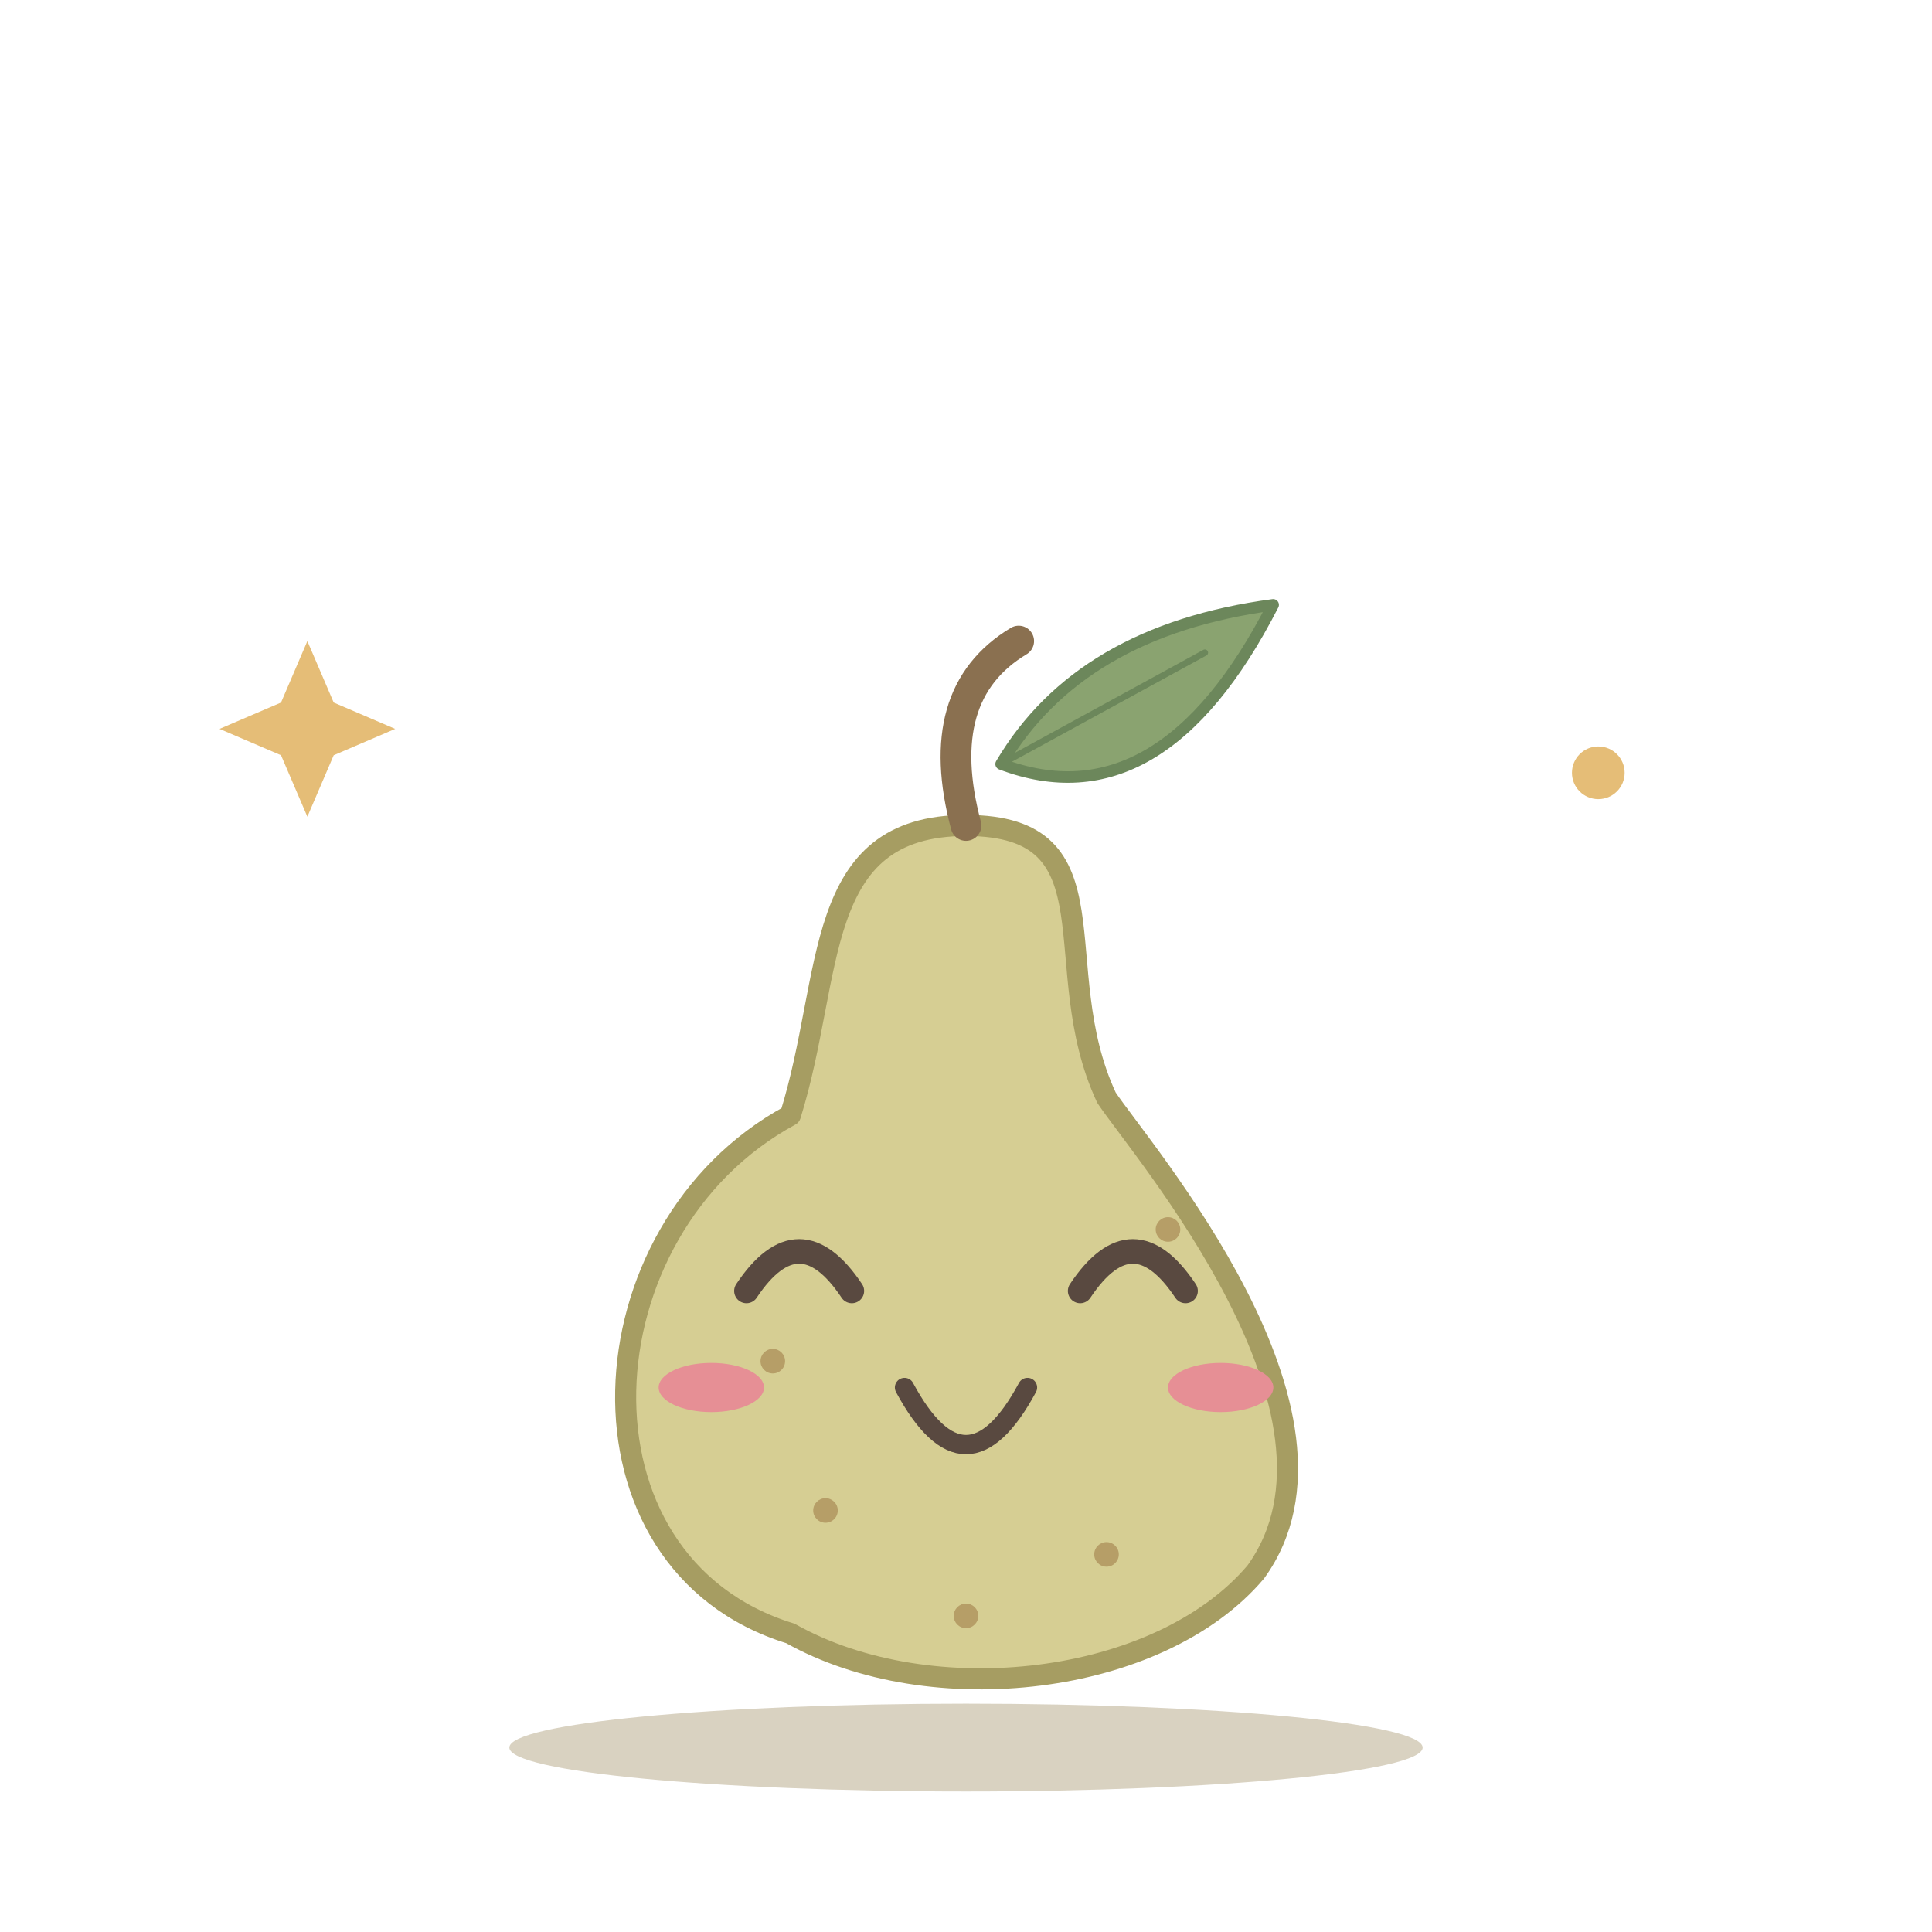
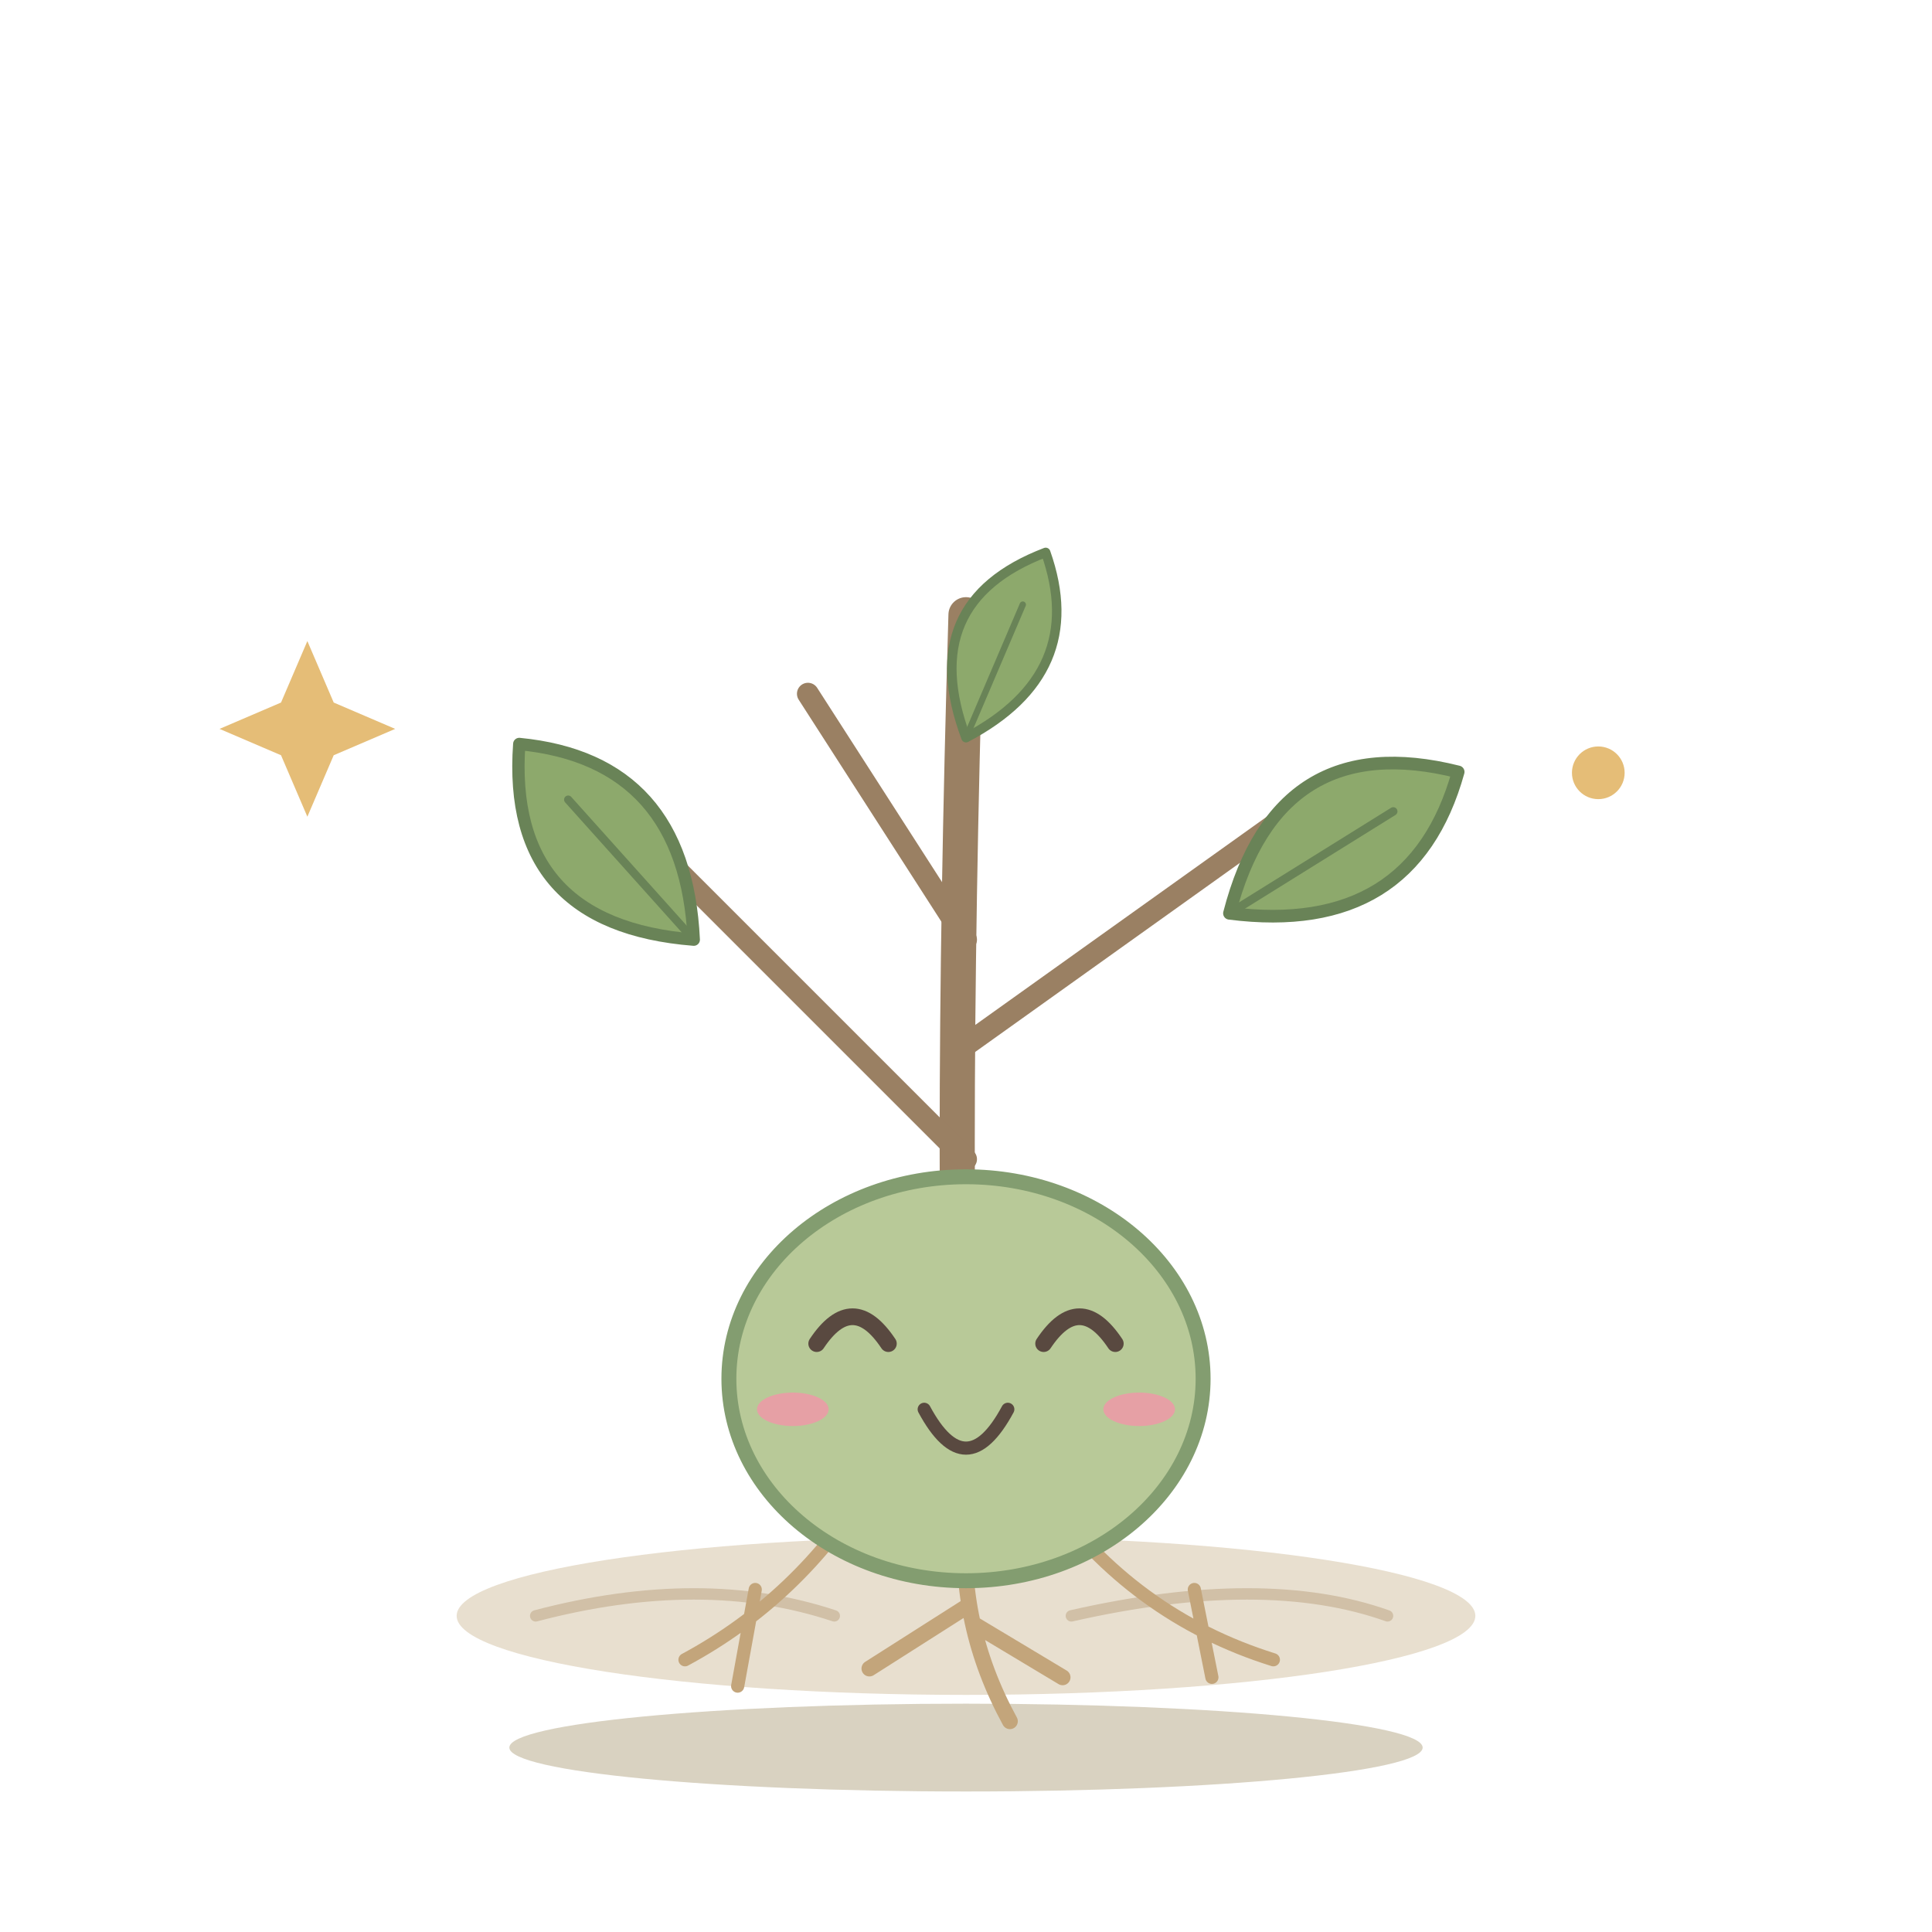
<svg xmlns="http://www.w3.org/2000/svg" width="220" height="220" viewBox="0 0 220 220" role="img" data-character="pear" data-stage="4">
  <ellipse cx="110" cy="199" rx="52" ry="5" fill="#d9d2c1" stroke="none" stroke-width="2" />
-   <path d="M110 94C92.4 94 95 111 90 127C66 140 64 178 90 186C106 195 132 192 143 179C156 161 130 131 126 125C119 110 127.6 94 110 94Z" fill="#d6ce93" stroke="#a69d62" stroke-width="2.4" stroke-linecap="round" stroke-linejoin="round" />
-   <path d="M110 94q-4-15 6-21" fill="none" stroke="#8a7050" stroke-width="3.5" stroke-linecap="round" stroke-linejoin="round" />
-   <g transform="translate(114 87) rotate(55) scale(0.73)">
-     <path d="M0 0Q-10-22 4-49Q22-15 0 0Z" fill="#8aa370" stroke="#6c875b" stroke-width="1.8" stroke-linecap="round" stroke-linejoin="round" />
-     <path d="M0 0 4-36" fill="none" stroke="#6c875b" stroke-width="1" stroke-linecap="round" stroke-linejoin="round" />
+   <ellipse cx="110" cy="184" rx="58" ry="9" fill="#e8dfcf" stroke="none" stroke-width="2" />
+   <path d="M61 184q19-5 34 0m27 0q22-5 36 0" fill="none" stroke="#d1c0a7" stroke-width="1.3" stroke-linecap="round" stroke-linejoin="round" />
+   <g data-part="roots">
+     <path d="M110 173q-1 12 5 23m-5-13-11 7m12-5 10 6" fill="none" stroke="#c3a57b" stroke-width="1.8" stroke-linecap="round" stroke-linejoin="round" />
+     <path d="M99 169q-8 13-21 20m8-8-2 11m35-22q10 14 26 19m-9-8 2 10" fill="none" stroke="#c3a57b" stroke-width="1.5" stroke-linecap="round" stroke-linejoin="round" />
  </g>
-   <ellipse cx="88" cy="155" rx="1.4" ry="1.4" fill="#b69e67" stroke="none" stroke-width="2" />
-   <ellipse cx="94" cy="172" rx="1.4" ry="1.4" fill="#b69e67" stroke="none" stroke-width="2" />
-   <ellipse cx="126" cy="177" rx="1.4" ry="1.4" fill="#b69e67" stroke="none" stroke-width="2" />
-   <ellipse cx="139" cy="159" rx="1.4" ry="1.4" fill="#b69e67" stroke="none" stroke-width="2" />
-   <ellipse cx="110" cy="184" rx="1.4" ry="1.4" fill="#b69e67" stroke="none" stroke-width="2" />
-   <ellipse cx="133" cy="140" rx="1.4" ry="1.4" fill="#b69e67" stroke="none" stroke-width="2" />
-   <g transform="translate(110 147) scale(1)">
-     <path d="M-25 0q6-9 12 0m26 0q6-9 12 0" fill="none" stroke="#594940" stroke-width="2.8" stroke-linecap="round" stroke-linejoin="round" />
+   <path d="M110 177Q108 137 110 70" fill="none" stroke="#9a8063" stroke-width="4" stroke-linecap="round" stroke-linejoin="round" />
+   <path d="M110 132 77 99m33 20 35-25m-35 13-18-28" fill="none" stroke="#9a8063" stroke-width="2.5" stroke-linecap="round" stroke-linejoin="round" />
+   <g transform="translate(79 107) rotate(-75) scale(0.78)">
+     <path d="M0 0Q-5-27 21-32Q25-8 0 0Z" fill="#8da96c" stroke="#698357" stroke-width="1.8" stroke-linecap="round" stroke-linejoin="round" />
+     <path d="M0 0 15-23" fill="none" stroke="#698357" stroke-width="1.2" stroke-linecap="round" stroke-linejoin="round" />
+   </g>
+   <g transform="translate(140 104) rotate(25) scale(0.8)">
+     <path d="M0 0Q-5-27 21-32Q25-8 0 0Z" fill="#8da96c" stroke="#698357" stroke-width="1.8" stroke-linecap="round" stroke-linejoin="round" />
+     <path d="M0 0 15-23" fill="none" stroke="#698357" stroke-width="1.2" stroke-linecap="round" stroke-linejoin="round" />
+   </g>
+   <g transform="translate(110 84) rotate(-10) scale(0.6)">
+     <path d="M0 0Q-5-27 21-32Q25-8 0 0Z" fill="#8da96c" stroke="#698357" stroke-width="1.8" stroke-linecap="round" stroke-linejoin="round" />
+     <path d="M0 0 15-23" fill="none" stroke="#698357" stroke-width="1.2" stroke-linecap="round" stroke-linejoin="round" />
+   </g>
+   <ellipse cx="110" cy="157" rx="27" ry="23" fill="#b8c998" stroke="#839d70" stroke-width="1.7" />
+   <g transform="translate(110 153) scale(0.68)">
+     <g class="sproutEyes">
+       <path d="M-25 0q6-9 12 0m26 0q6-9 12 0" fill="none" stroke="#594940" stroke-width="2.8" stroke-linecap="round" stroke-linejoin="round" />
+     </g>
    <path d="M-7 11q7 13 14 0" fill="none" stroke="#594940" stroke-width="2.2" stroke-linecap="round" stroke-linejoin="round" />
-     <ellipse cx="-29" cy="11" rx="6" ry="2.8" fill="#e68f95" stroke="none" stroke-width="2" />
-     <ellipse cx="29" cy="11" rx="6" ry="2.8" fill="#e68f95" stroke="none" stroke-width="2" />
+     <ellipse cx="-29" cy="11" rx="6" ry="2.8" fill="#e6a0a5" stroke="none" stroke-width="2" />
+     <ellipse cx="29" cy="11" rx="6" ry="2.8" fill="#e6a0a5" stroke="none" stroke-width="2" />
  </g>
  <path d="M35 73l3 7 7 3-7 3-3 7-3-7-7-3 7-3Z" fill="#e5bd77" stroke="none" stroke-width="2.4" stroke-linecap="round" stroke-linejoin="round" />
  <ellipse cx="182" cy="88" rx="3" ry="3" fill="#e5bd77" stroke="none" stroke-width="2" />
</svg>
